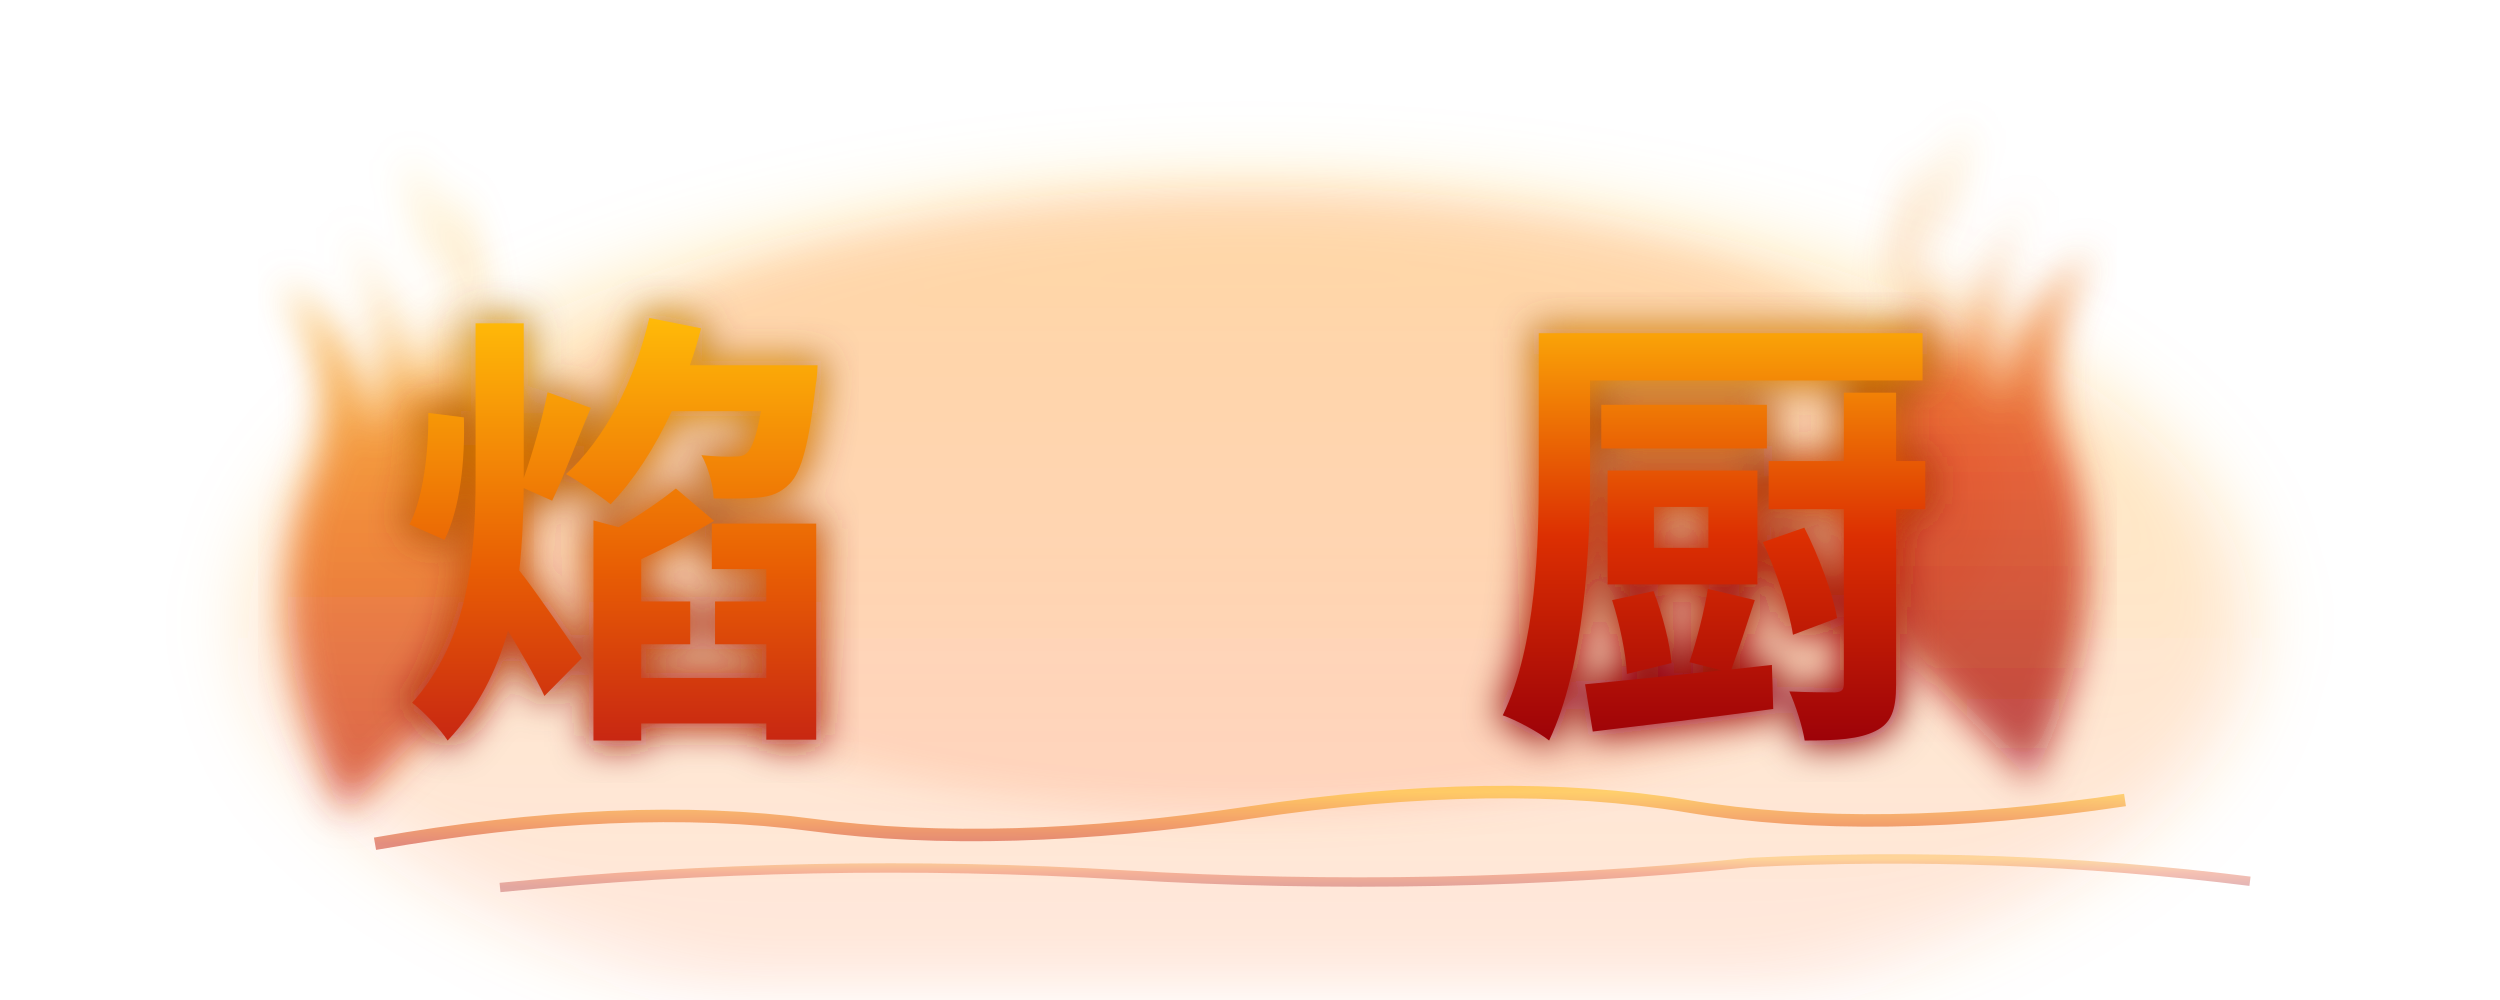
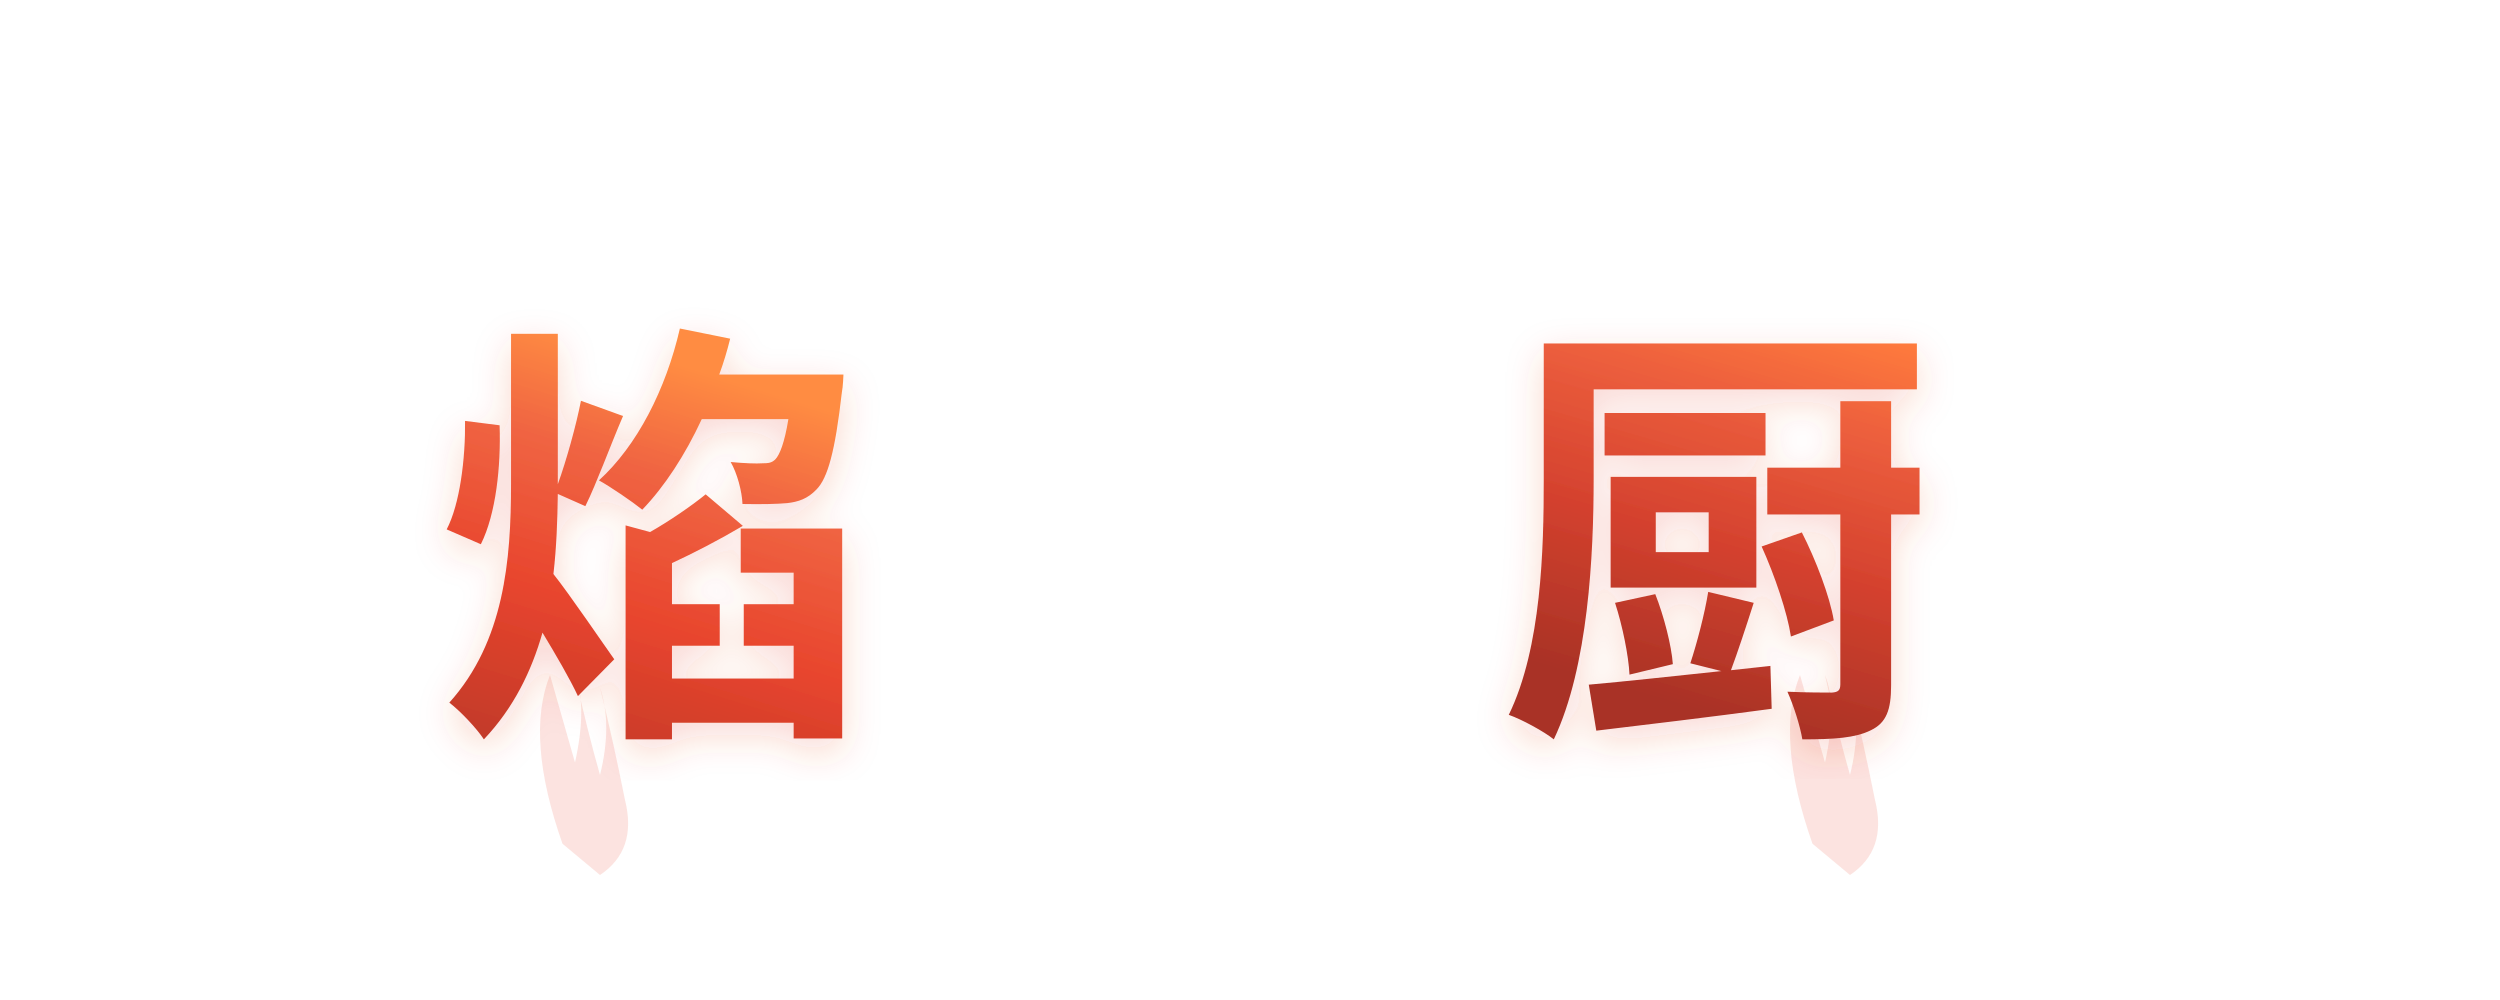
<svg xmlns="http://www.w3.org/2000/svg" viewBox="0 0 400 160">
  <defs>
-     <linearGradient id="fire1" x1="0" y1="1" x2="0" y2="0">
-       <stop offset="0%" stop-color="#c82712" />
-       <stop offset="40%" stop-color="#e85d04" />
-       <stop offset="70%" stop-color="#f48c06" />
-       <stop offset="100%" stop-color="#ffba08" />
+     <linearGradient id="fire1" x1="0" y1="1" x2="0.3" y2="0">
+       <stop offset="0%" stop-color="#c0392b" />
+       <stop offset="40%" stop-color="#e8452d" />
+       <stop offset="75%" stop-color="#f06543" />
+       <stop offset="100%" stop-color="#ff8c42" />
    </linearGradient>
-     <linearGradient id="fire2" x1="0" y1="1" x2="0" y2="0">
-       <stop offset="0%" stop-color="#9d0208" />
-       <stop offset="50%" stop-color="#dc2f02" />
-       <stop offset="100%" stop-color="#faa307" />
+     <linearGradient id="fire2" x1="0.7" y1="1" x2="1" y2="0">
+       <stop offset="0%" stop-color="#a93226" />
+       <stop offset="40%" stop-color="#d4412e" />
+       <stop offset="75%" stop-color="#ec5e3d" />
+       <stop offset="100%" stop-color="#ff7b3d" />
    </linearGradient>
-     <linearGradient id="glow" x1="0.5" y1="1" x2="0.5" y2="0">
-       <stop offset="0%" stop-color="#ff6b35" stop-opacity="0.3" />
-       <stop offset="100%" stop-color="#ffba08" stop-opacity="0.6" />
+     <linearGradient id="lineGrad" x1="0" y1="0" x2="1" y2="0">
+       <stop offset="0%" stop-color="transparent" />
+       <stop offset="15%" stop-color="rgba(232,69,45,0.3)" />
+       <stop offset="50%" stop-color="rgba(232,69,45,0.6)" />
+       <stop offset="85%" stop-color="rgba(232,69,45,0.3)" />
+       <stop offset="100%" stop-color="transparent" />
    </linearGradient>
-     <filter id="blur1">
-       <feGaussianBlur stdDeviation="3" />
-     </filter>
-     <filter id="blur2">
-       <feGaussianBlur stdDeviation="6" />
+     <filter id="softShadow">
+       <feDropShadow dx="0" dy="2" stdDeviation="3" flood-color="#e8452d" flood-opacity="0.2" />
    </filter>
  </defs>
-   <ellipse cx="200" cy="100" rx="160" ry="70" fill="url(#glow)" filter="url(#blur2)" opacity="0.5" />
-   <ellipse cx="200" cy="80" rx="120" ry="50" fill="#ff6b35" filter="url(#blur1)" opacity="0.15" />
-   <path d="M55,130 Q40,100 50,75 Q55,60 45,45 Q58,55 60,70 Q65,55 55,35 Q63,50 68,65 Q75,45 65,25 Q72,48 75,65 Q80,50 72,30 Q76,52 80,68 Q85,88 75,110 Z" fill="url(#fire1)" opacity="0.7" filter="url(#blur1)" />
-   <path d="M325,125 Q340,95 330,70 Q325,55 335,40 Q322,50 320,65 Q315,50 325,30 Q317,45 312,60 Q305,40 315,20 Q308,43 305,60 Q300,45 308,25 Q304,47 300,63 Q295,83 305,105 Z" fill="url(#fire2)" opacity="0.7" filter="url(#blur1)" />
-   <text x="100" y="112" text-anchor="middle" font-size="72" font-weight="900" font-family="'Microsoft YaHei','PingFang SC','SimHei',sans-serif" fill="url(#fire1)" stroke="#6a040f" stroke-width="1.5" filter="url(#blur1)">
-     焰
-   </text>
-   <text x="100" y="112" text-anchor="middle" font-size="72" font-weight="900" font-family="'Microsoft YaHei','PingFang SC','SimHei',sans-serif" fill="url(#fire1)">
-     焰
-   </text>
-   <text x="275" y="112" text-anchor="middle" font-size="72" font-weight="900" font-family="'Microsoft YaHei','PingFang SC','SimHei',sans-serif" fill="url(#fire2)" stroke="#6a040f" stroke-width="1.5" filter="url(#blur1)">
-     厨
-   </text>
-   <text x="275" y="112" text-anchor="middle" font-size="72" font-weight="900" font-family="'Microsoft YaHei','PingFang SC','SimHei',sans-serif" fill="url(#fire2)">
-     厨
-   </text>
-   <path d="M60,135 Q100,128 130,132 Q160,136 200,130 Q240,124 270,129 Q300,134 340,128" stroke="url(#fire1)" stroke-width="2" fill="none" opacity="0.5" />
-   <path d="M80,142 Q130,137 180,140 Q230,143 280,138 Q320,136 360,141" stroke="url(#fire2)" stroke-width="1.5" fill="none" opacity="0.3" />
+   <line x1="60" y1="140" x2="340" y2="140" stroke="url(#lineGrad)" stroke-width="2" />
+   <path d="M90,135 Q84,118 88,108 Q90,115 92,122 Q94,113 92,108 Q94,117 96,124 Q98,116 96,110 Q98,118 100,128 Q102,136 96,140 Z" fill="#e8452d" opacity="0.15" />
+   <path d="M290,135 Q284,118 288,108 Q290,115 292,122 Q294,113 292,108 Q294,117 296,124 Q298,116 296,110 Q298,118 300,128 Q302,136 296,140 Z" fill="#e8452d" opacity="0.15" />
+   <text x="105" y="112" text-anchor="middle" font-size="70" font-weight="900" font-family="'PingFang SC','Microsoft YaHei','SimHei',sans-serif" fill="url(#fire1)" filter="url(#softShadow)">焰</text>
+   <text x="275" y="112" text-anchor="middle" font-size="70" font-weight="900" font-family="'PingFang SC','Microsoft YaHei','SimHei',sans-serif" fill="url(#fire2)" filter="url(#softShadow)">厨</text>
</svg>
